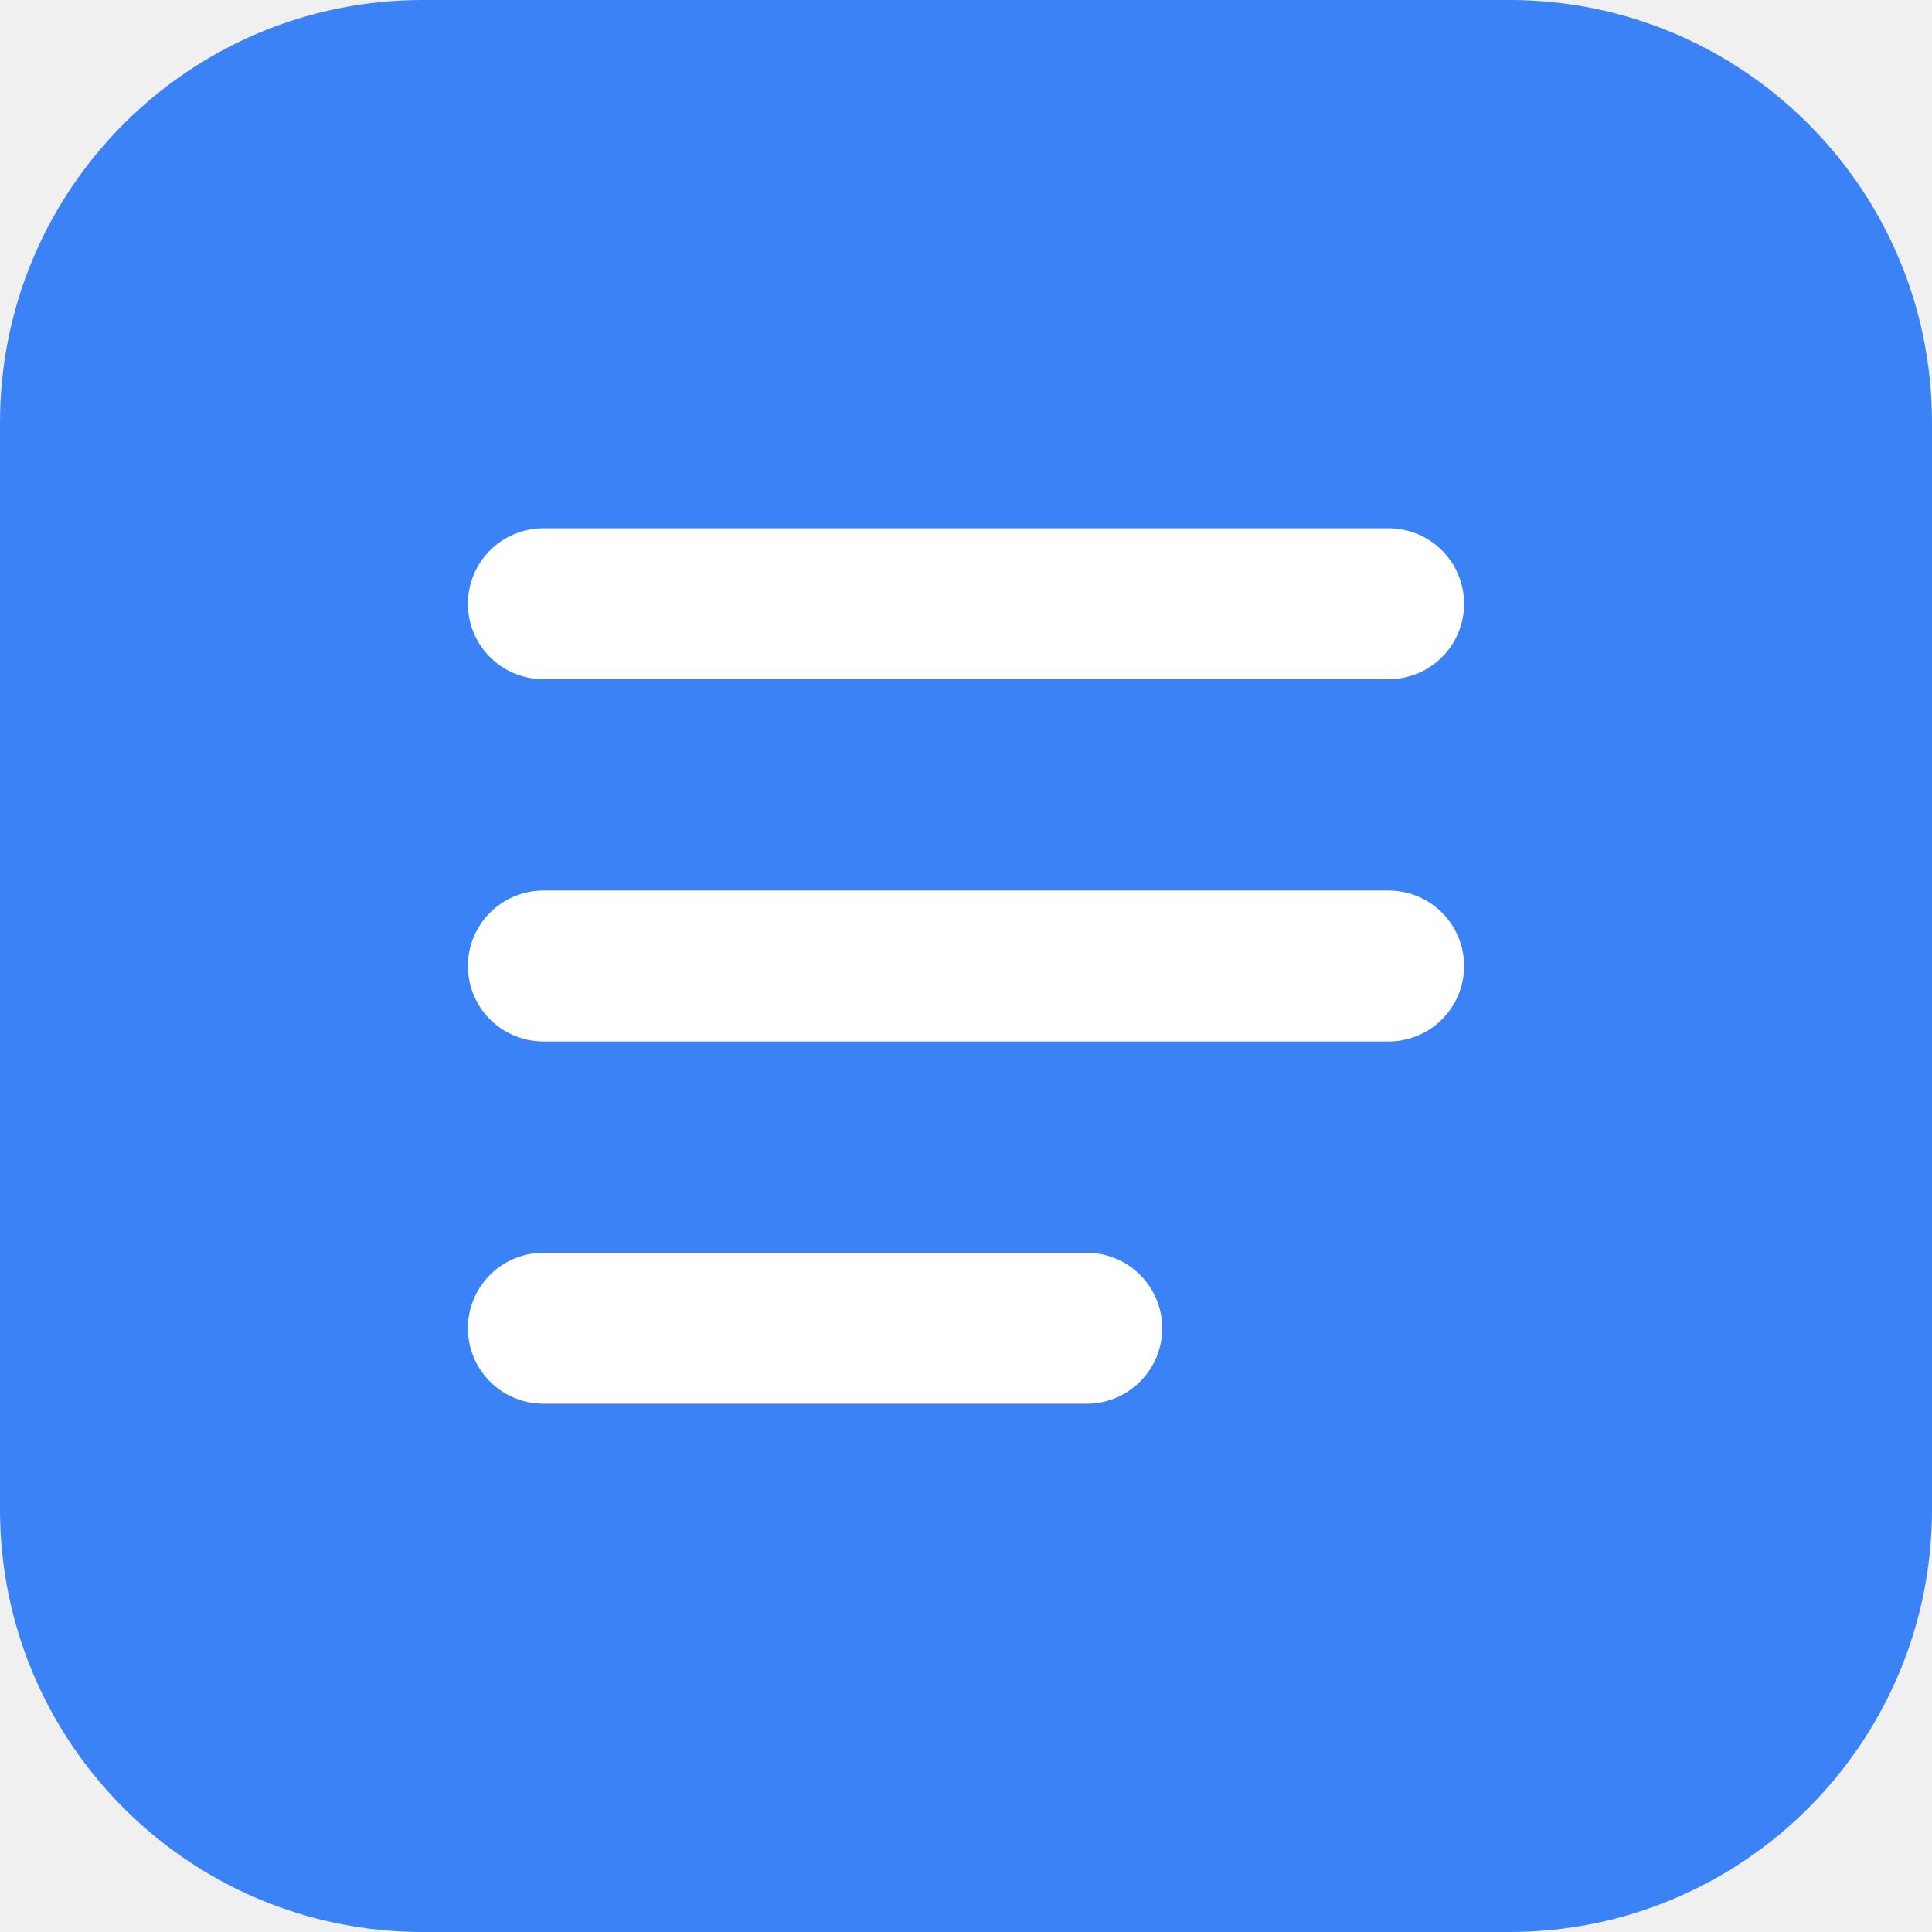
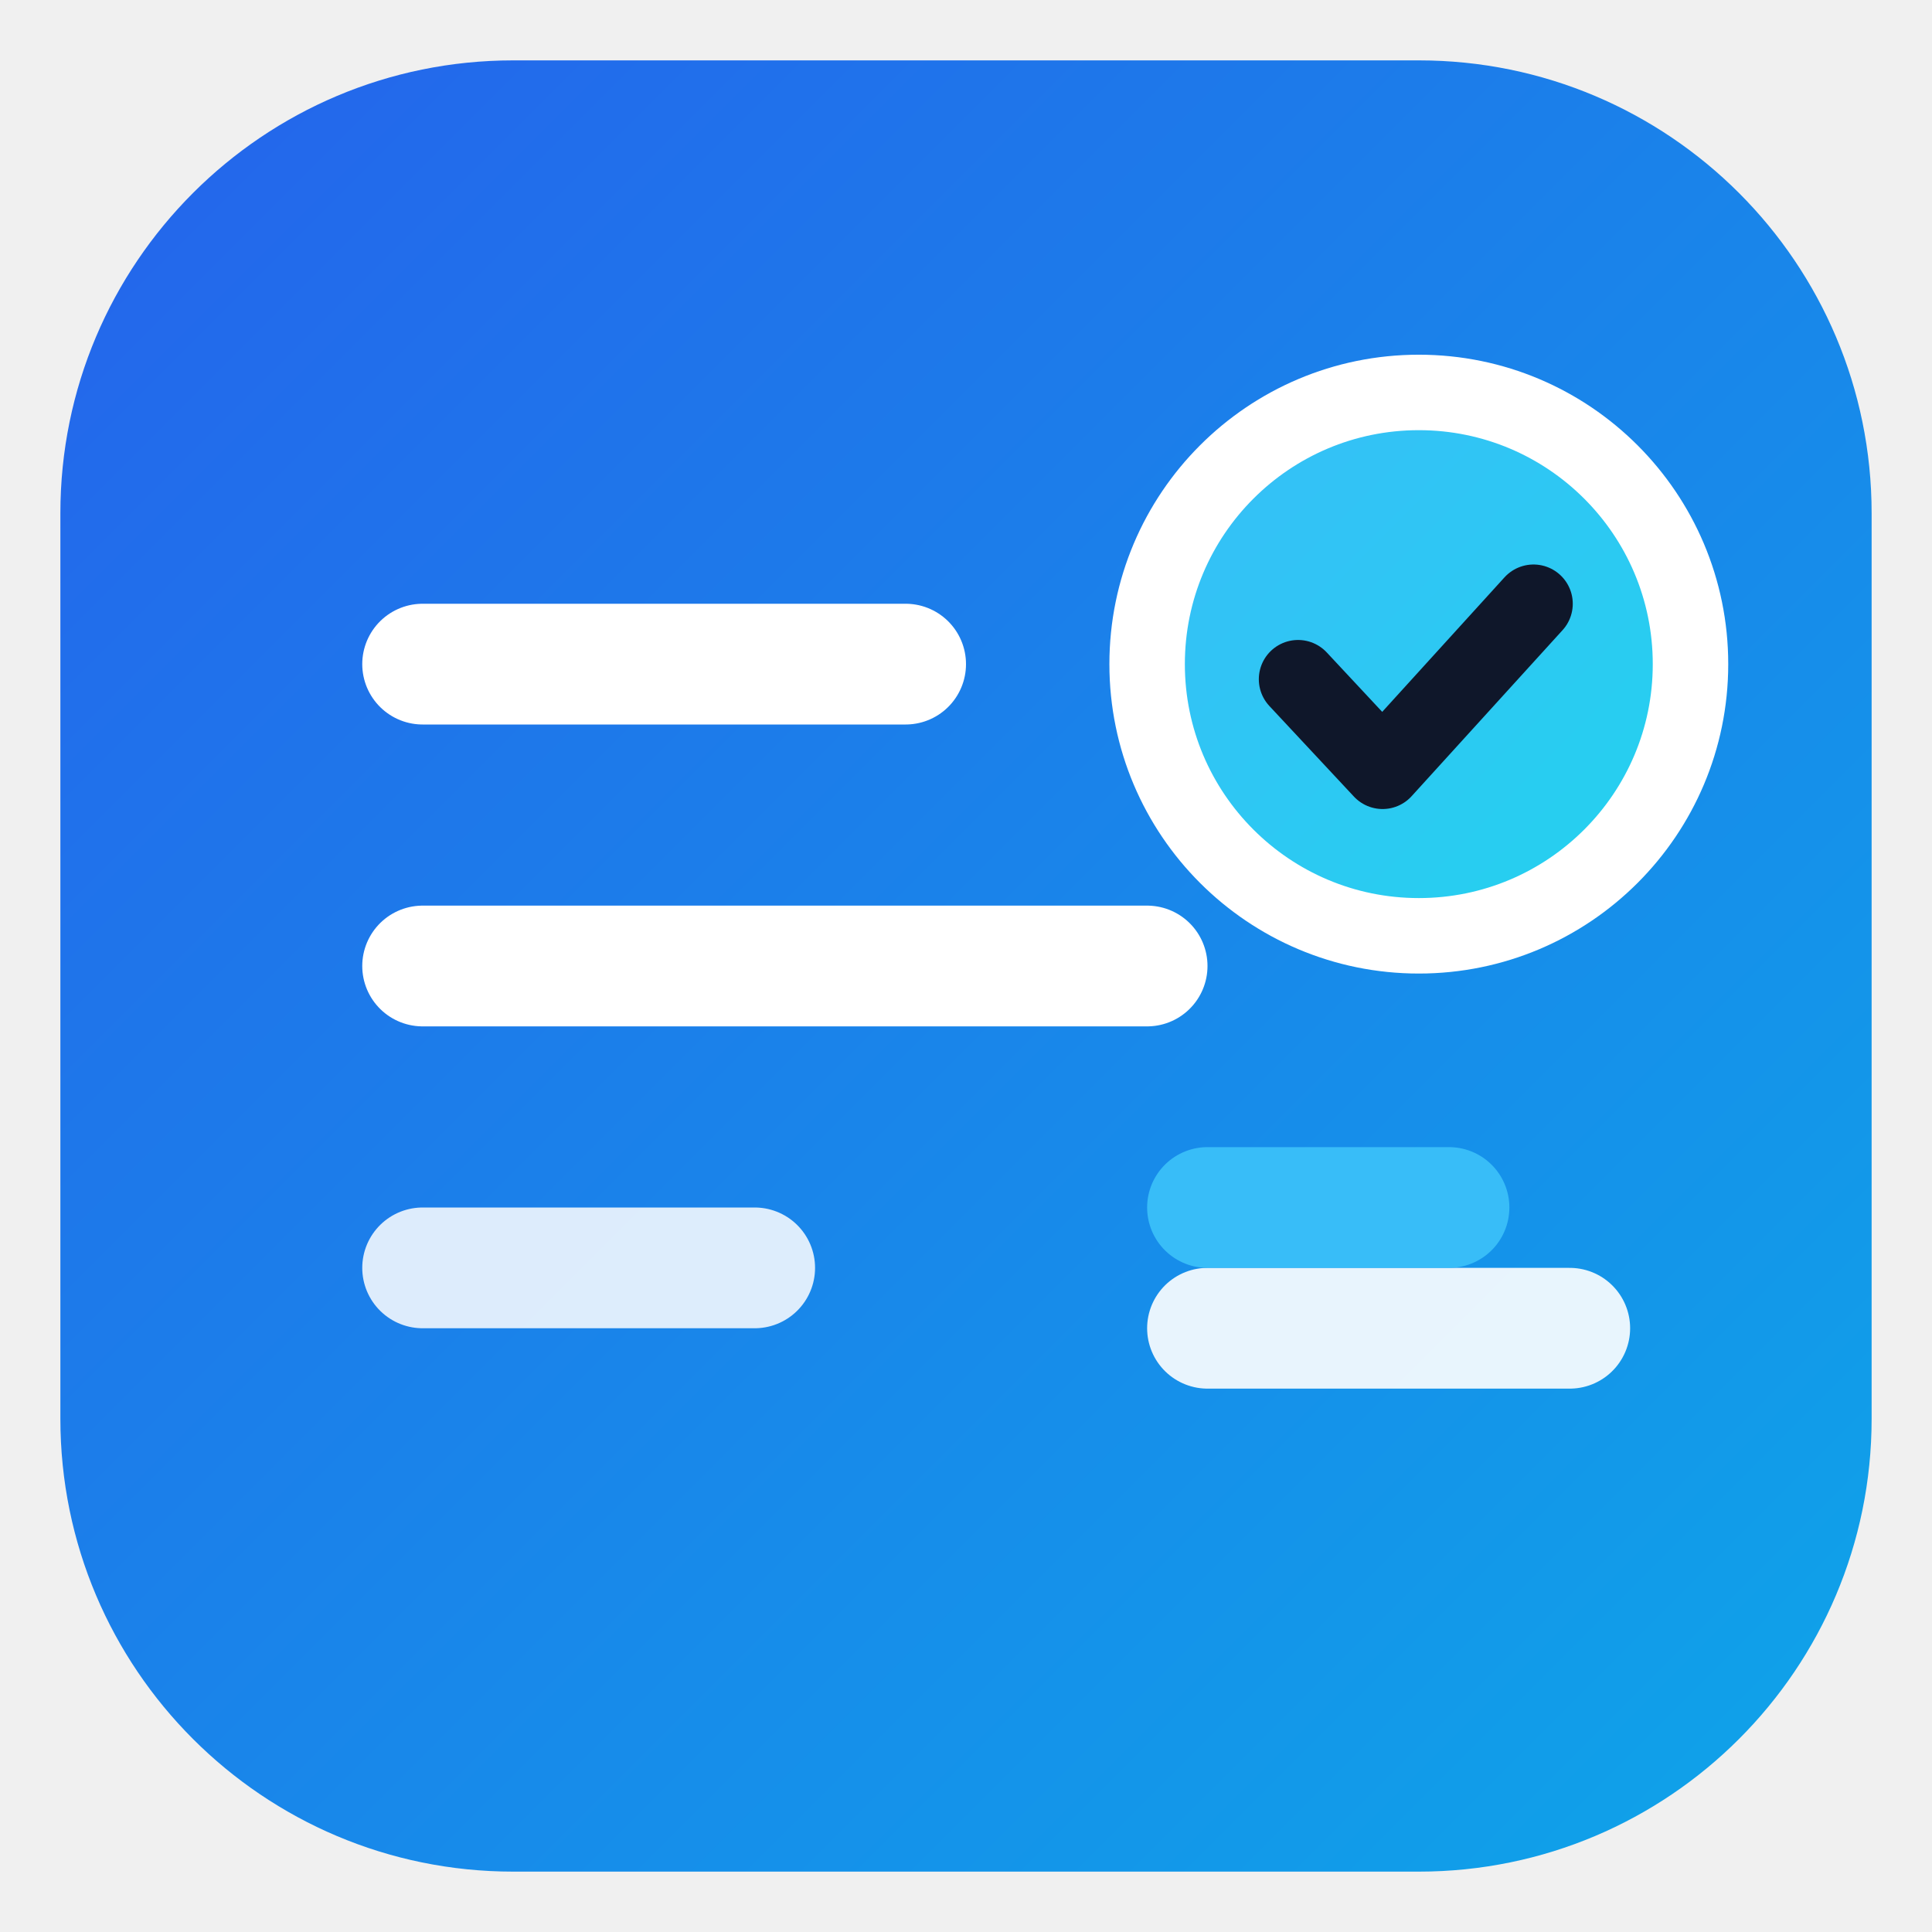
- <svg xmlns="http://www.w3.org/2000/svg" viewBox="0 0 32 32">
-   <rect width="32" height="32" rx="7" fill="#3b82f6" />
-   <path d="M9 10h14M9 16h14M9 22h9" stroke="#fff" stroke-width="2.5" stroke-linecap="round" />
+ <svg xmlns="http://www.w3.org/2000/svg" viewBox="0 0 64 64" width="64" height="64">
+   <defs>
+     <linearGradient id="bg" x1="0" y1="0" x2="1" y2="1">
+       <stop offset="0" stop-color="#2563eb" />
+       <stop offset="1" stop-color="#0ea5e9" />
+     </linearGradient>
+     <linearGradient id="accent" x1="0" y1="0" x2="1" y2="1">
+       <stop offset="0" stop-color="#38bdf8" />
+       <stop offset="1" stop-color="#22d3ee" />
+     </linearGradient>
+   </defs>
+   <rect x="2" y="2" width="60" height="60" rx="15" fill="url(#bg)" />
+   <g stroke="#ffffff" stroke-width="4" stroke-linecap="round">
+     <path d="M14 22h16" />
+     <path d="M14 32h24" />
+     <path d="M14 42h11" opacity="0.85" />
+   </g>
+   <path d="M40 44h12" stroke="#ffffff" stroke-width="4" stroke-linecap="round" opacity="0.9" />
+   <path d="M40 40h8" stroke="#38bdf8" stroke-width="4" stroke-linecap="round" />
+   <circle cx="47" cy="22" r="9" fill="url(#accent)" stroke="#ffffff" stroke-width="2.5" />
+   <path d="M43 22.5l2.8 3 5-5.5" stroke="#0f172a" stroke-width="2.6" stroke-linecap="round" stroke-linejoin="round" fill="none" />
</svg>
